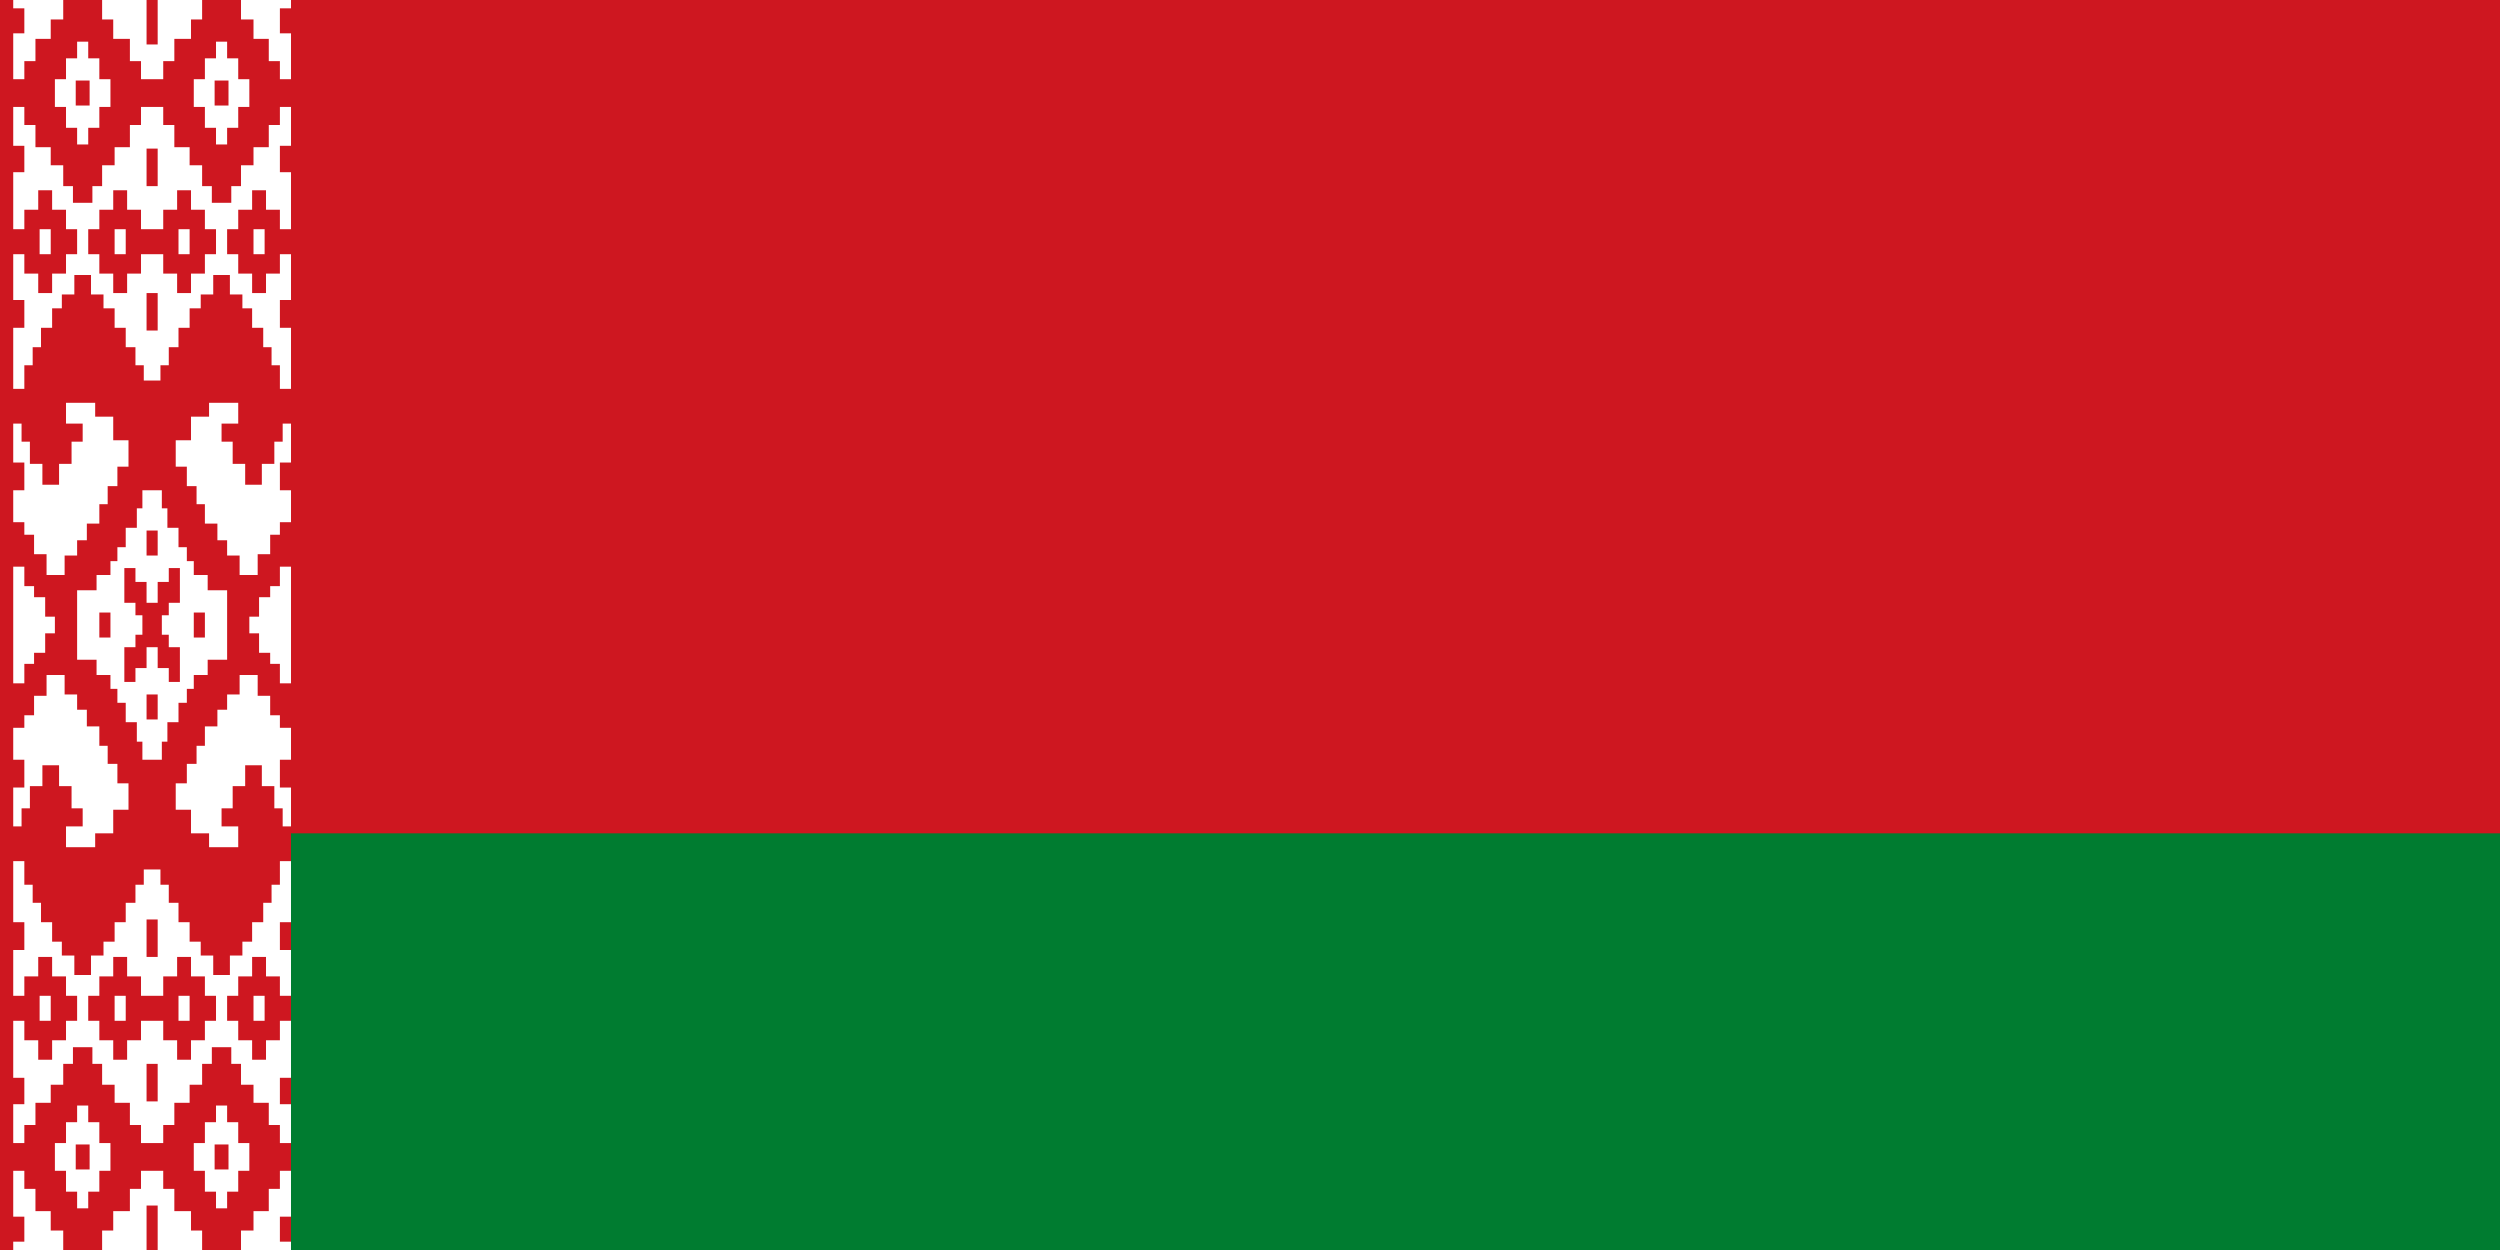
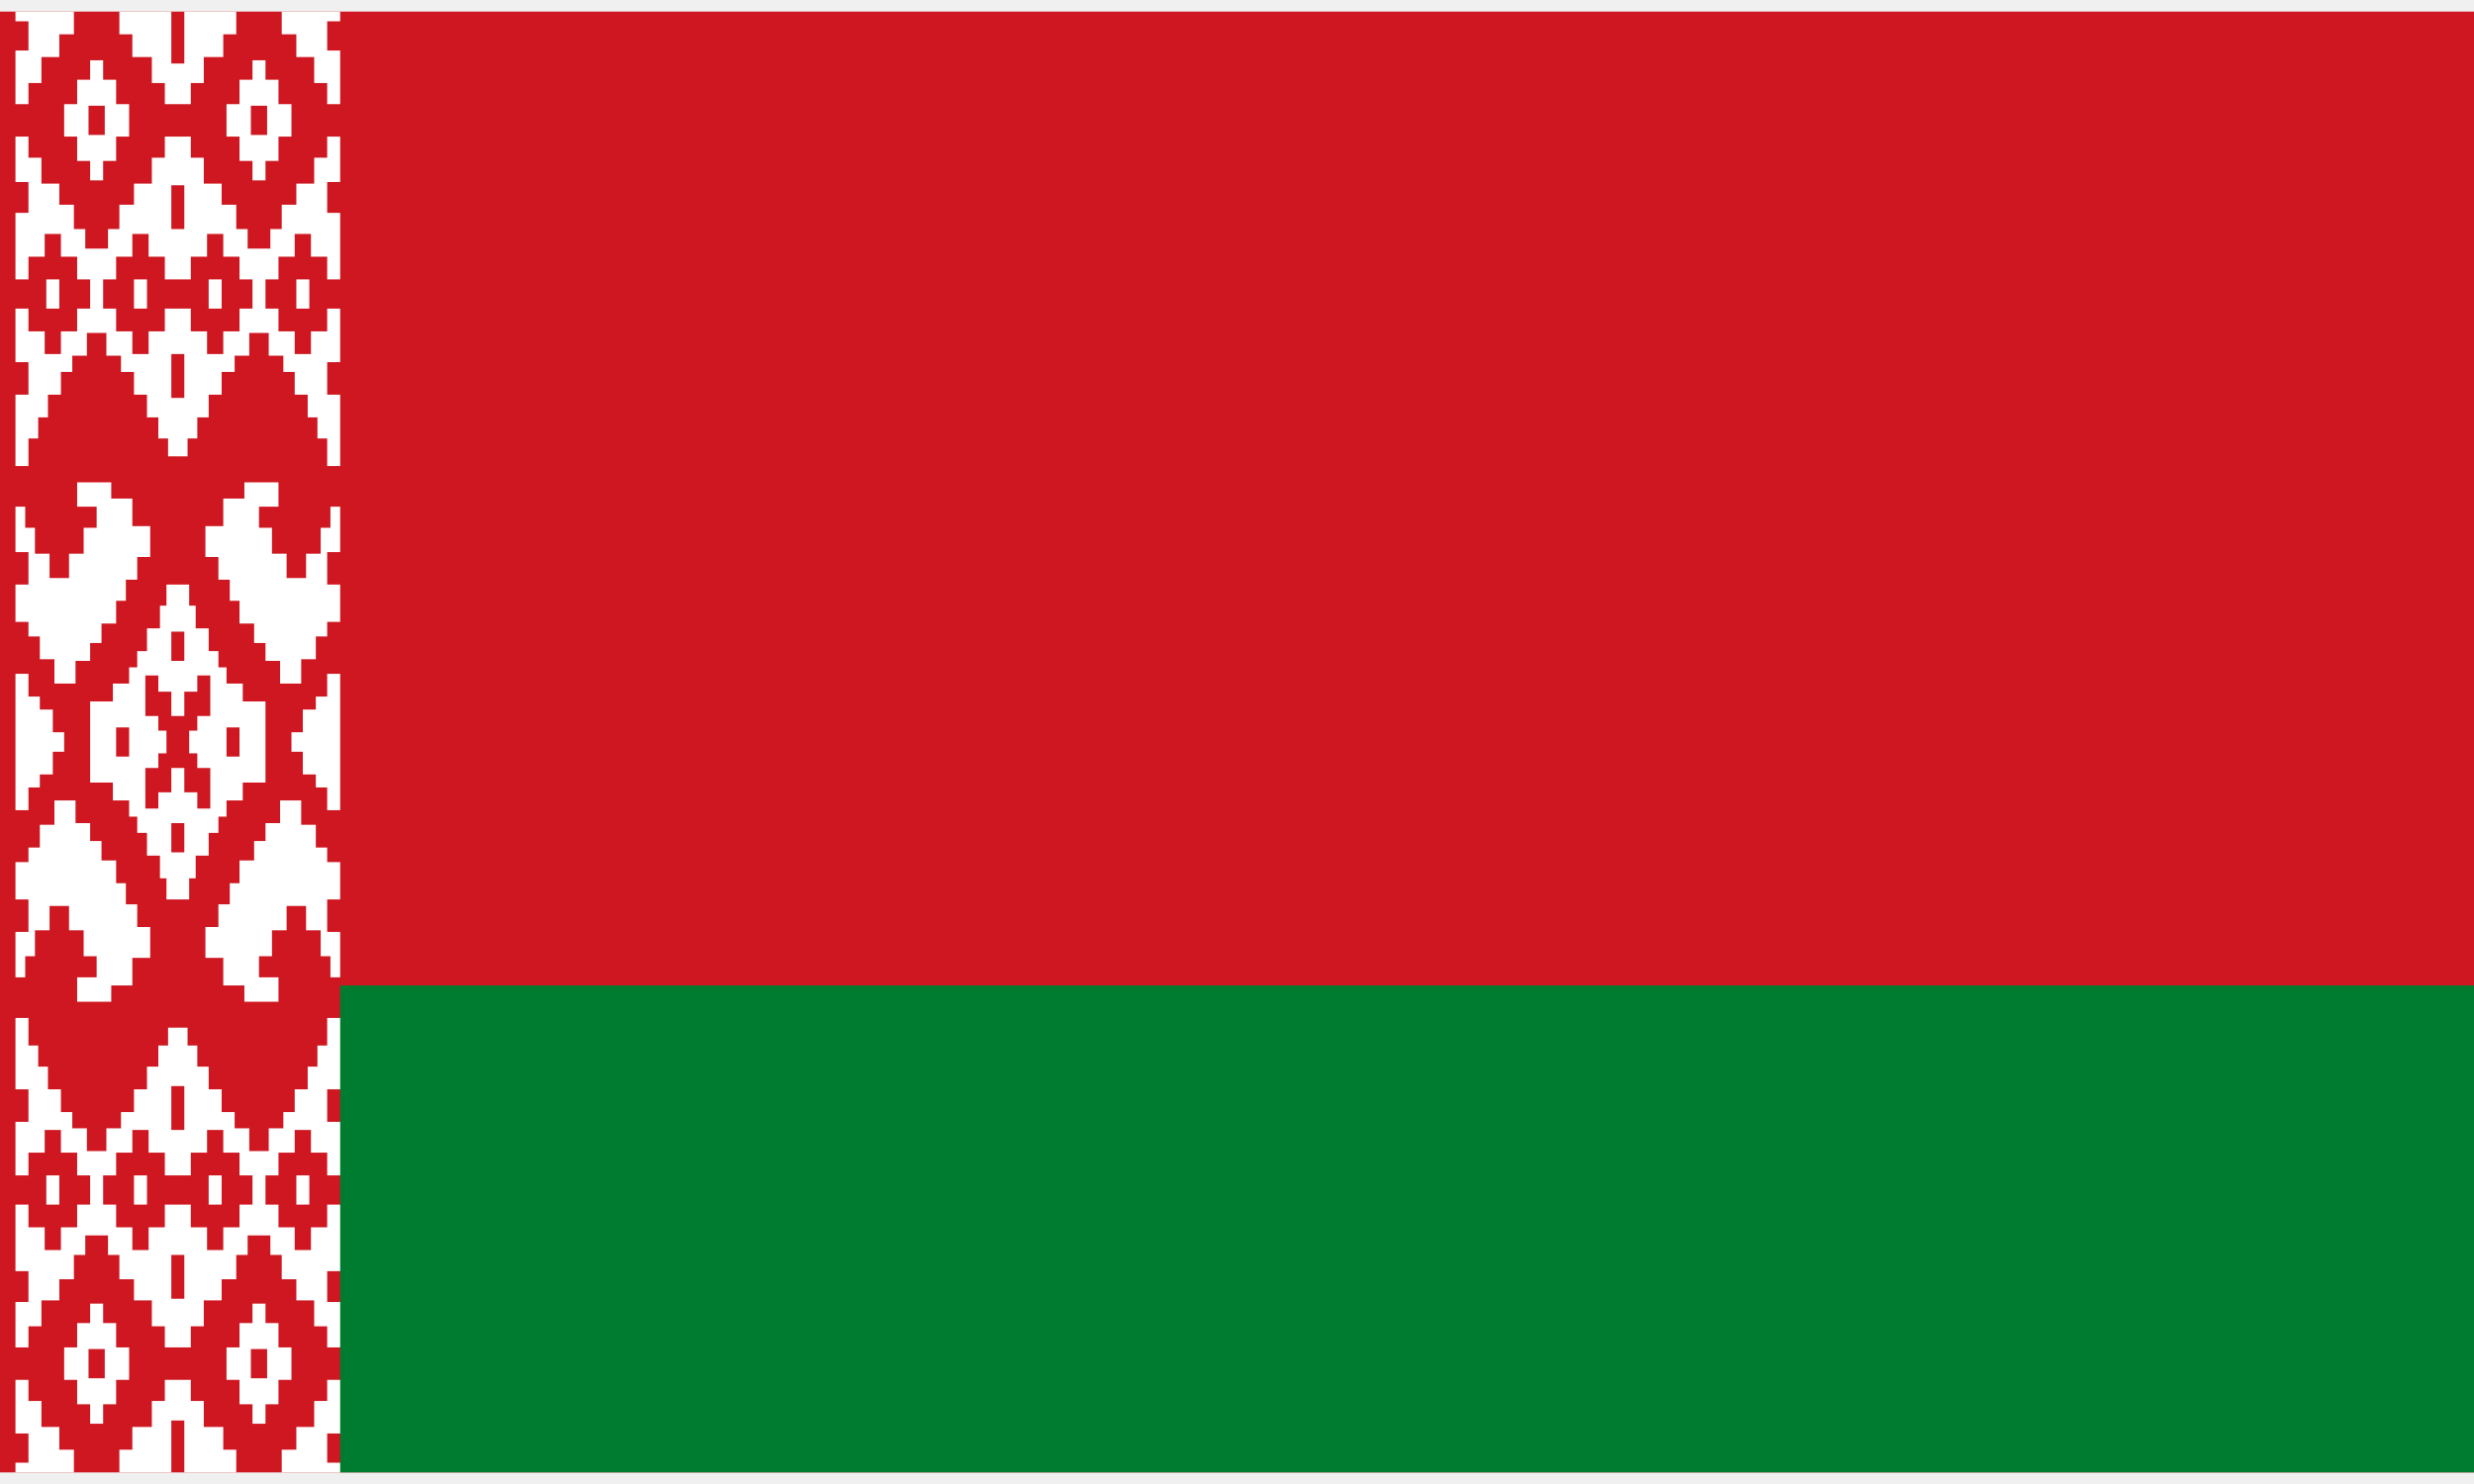
- <svg xmlns="http://www.w3.org/2000/svg" xmlns:xlink="http://www.w3.org/1999/xlink" width="1200" height="600" viewBox="0 0 378 189">
+ <svg xmlns="http://www.w3.org/2000/svg" xmlns:xlink="http://www.w3.org/1999/xlink" width="1000" height="600" viewBox="0 0 320 189">
  <defs>
    <clipPath id="p">
      <path d="m0 0h200v608h8v284l-8 8H0z" />
    </clipPath>
  </defs>
  <path fill="#ce1720" d="m0 0h378v189H0z" />
  <g transform="matrix(.21,0,0,.21,2,0)" clip-path="url(#p)" fill="#fff">
    <g id="b">
      <path id="a" d="m36 0v14h-9v14H16v16H8v13H-8V24H8V6H-8V0zm26 77v15h-8v12h-8V92h-8V77h-8V57h8V42h8V30h8v12h8v15h8v20zm-17-1h10V58H45zM19 183h8v-18h-8zm54 0h8v-18h-8zM-8 305H6v13h6v16h9v15h12v-15h9v-16h8v-13H38v-15h21v10h13v17h11v19h-8v14h-7v13h-6v14h-9v12h-7v11h-9v14H24v-15h-9v-14H8v-9H-8v-23H8v-20H-8z" />
      <use xlink:href="#a" transform="matrix(-1,0,0,1,200,0)" />
      <path d="m96 0v32h8V0h32v14h-8v14h-12v16h-8v13H92V44h-8V28H72V14h-8V0zm-2 274v-11h-6v-13h-7v-14h-8v-14h-8v-10h-9v-14H44v14h-9v10h-7v14h-8v14h-6v13H8v17H-8v-44H8v-20H-8v-33H8v14h10v14h10v-14h10v-14h8v-18h-8v-14H28v-14H18v14H8v14H-8v-41H8v-19H-8V77H8v13h8v16h11v13h9v15h7v12h14v-12h7v-15h9v-13h11V90h8V77h16v13h8v16h11v13h9v15h7v12h14v-12h7v-15h9v-13h11V90h8V77h16v28h-16v19h16v41h-16v-14h-10v-14h-10v14h-10v14h-8v18h8v14h10v14h10v-14h10v-14h16v33h-16v20h16v44h-16v-17h-6v-13h-6v-14h-8v-14h-7v-10h-9v-14h-12v14h-9v10h-8v14h-8v14h-7v13h-6v11zm2-167v27h8v-27zm-4 58v-14H82v-14H72v14H62v14h-8v18h8v14h10v14h10v-14h10v-14h16v14h10v14h10v-14h10v-14h8v-18h-8v-14h-10v-14h-10v14h-10v14zm4 46v27h8v-27z" />
    </g>
    <use xlink:href="#b" transform="matrix(1,0,0,-1,0,900)" />
    <path d="m-8 408H8v14h7v8h8v14h7v12h-7v14h-8v8H8v14H-8zm216 0v84h-16v-14h-7v-8h-8v-14h-7v-12h7v-14h8v-8h7v-14zM62 459h8v-18h-8zm76 0v-18h-8v18zm-42-59h8v-18h-8zm0 100v18h8v-18zm-50-75h14v-11h10v-10h5v-10h6v-14h8v-14h4v-13h14v13h4v14h8v14h6v10h5v10h10v11h14v50h-14v11h-10v10h-5v10h-6v14h-8v14h-4v13H93v-13h-4v-14h-8v-14h-6v-10h-5v-10H60v-11H46zm50 9v-15h-8v-10h-8v25h8v9h5v14h-5v9h-8v25h8v-10h8v-15h8v15h8v10h8v-25h-8v-9h-5v-14h5v-9h8v-25h-8v10h-8v15z" />
  </g>
  <path fill="#007c30" d="m44 126h334v63H44z" />
</svg>
